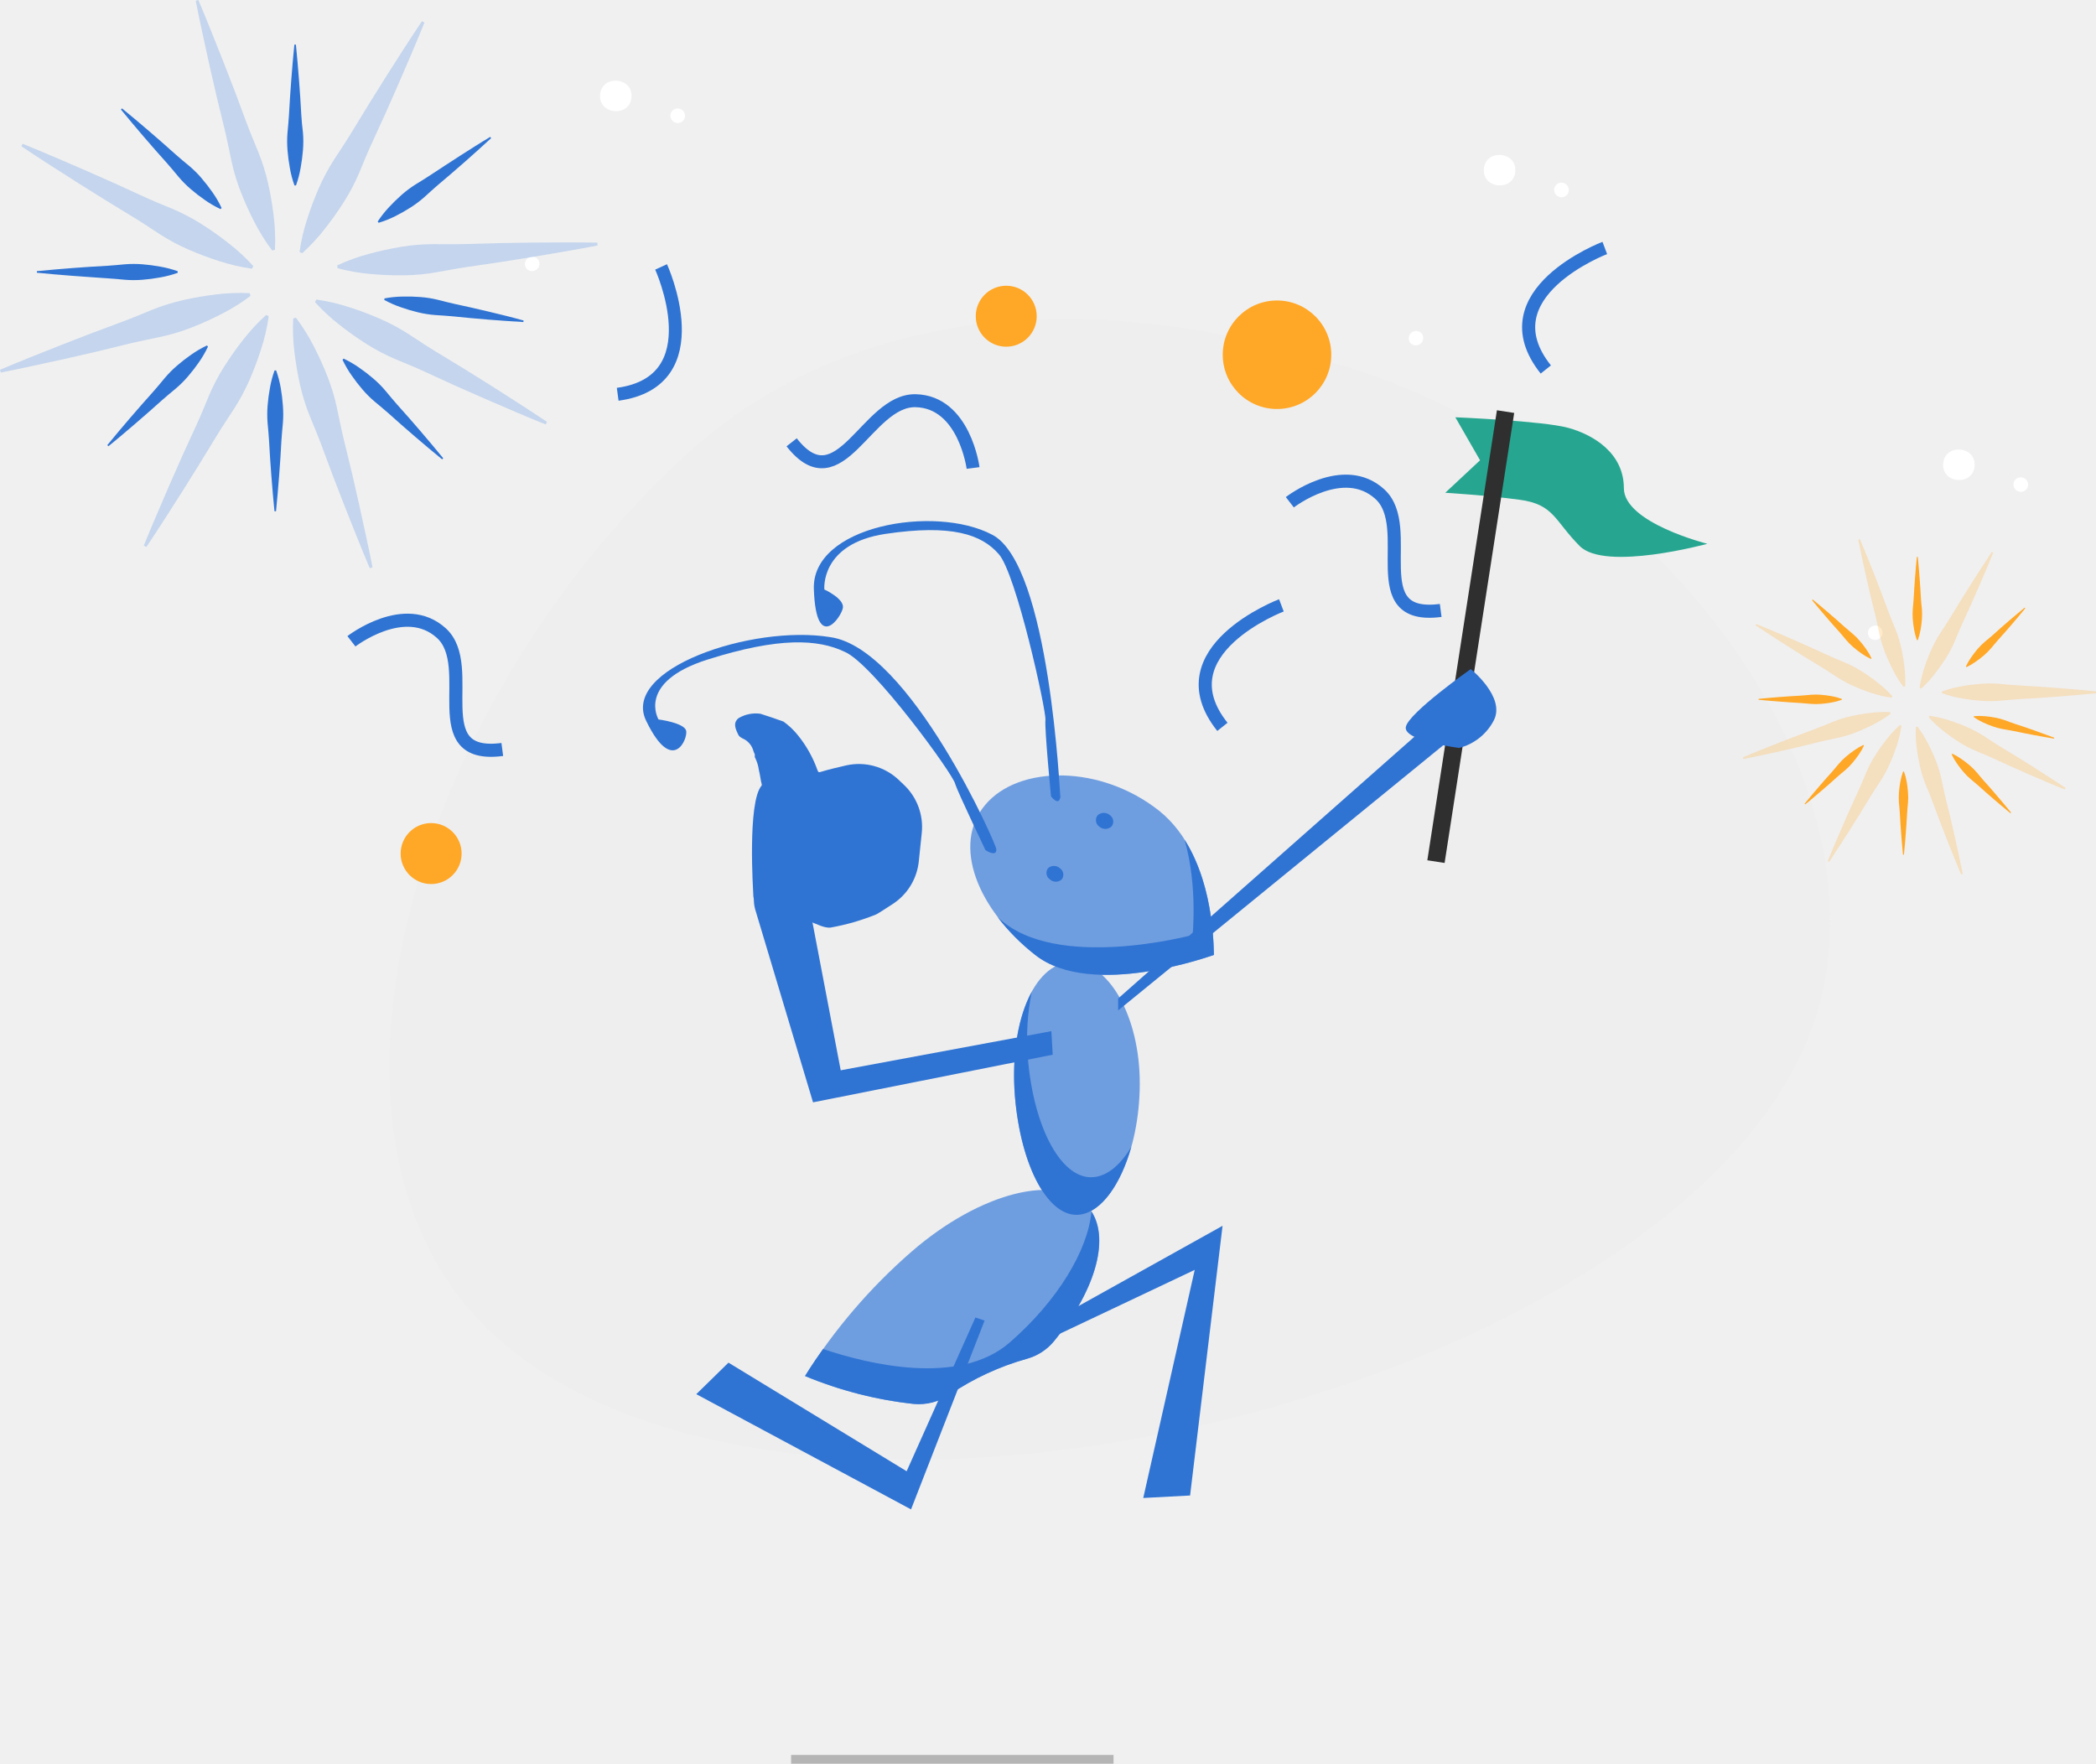
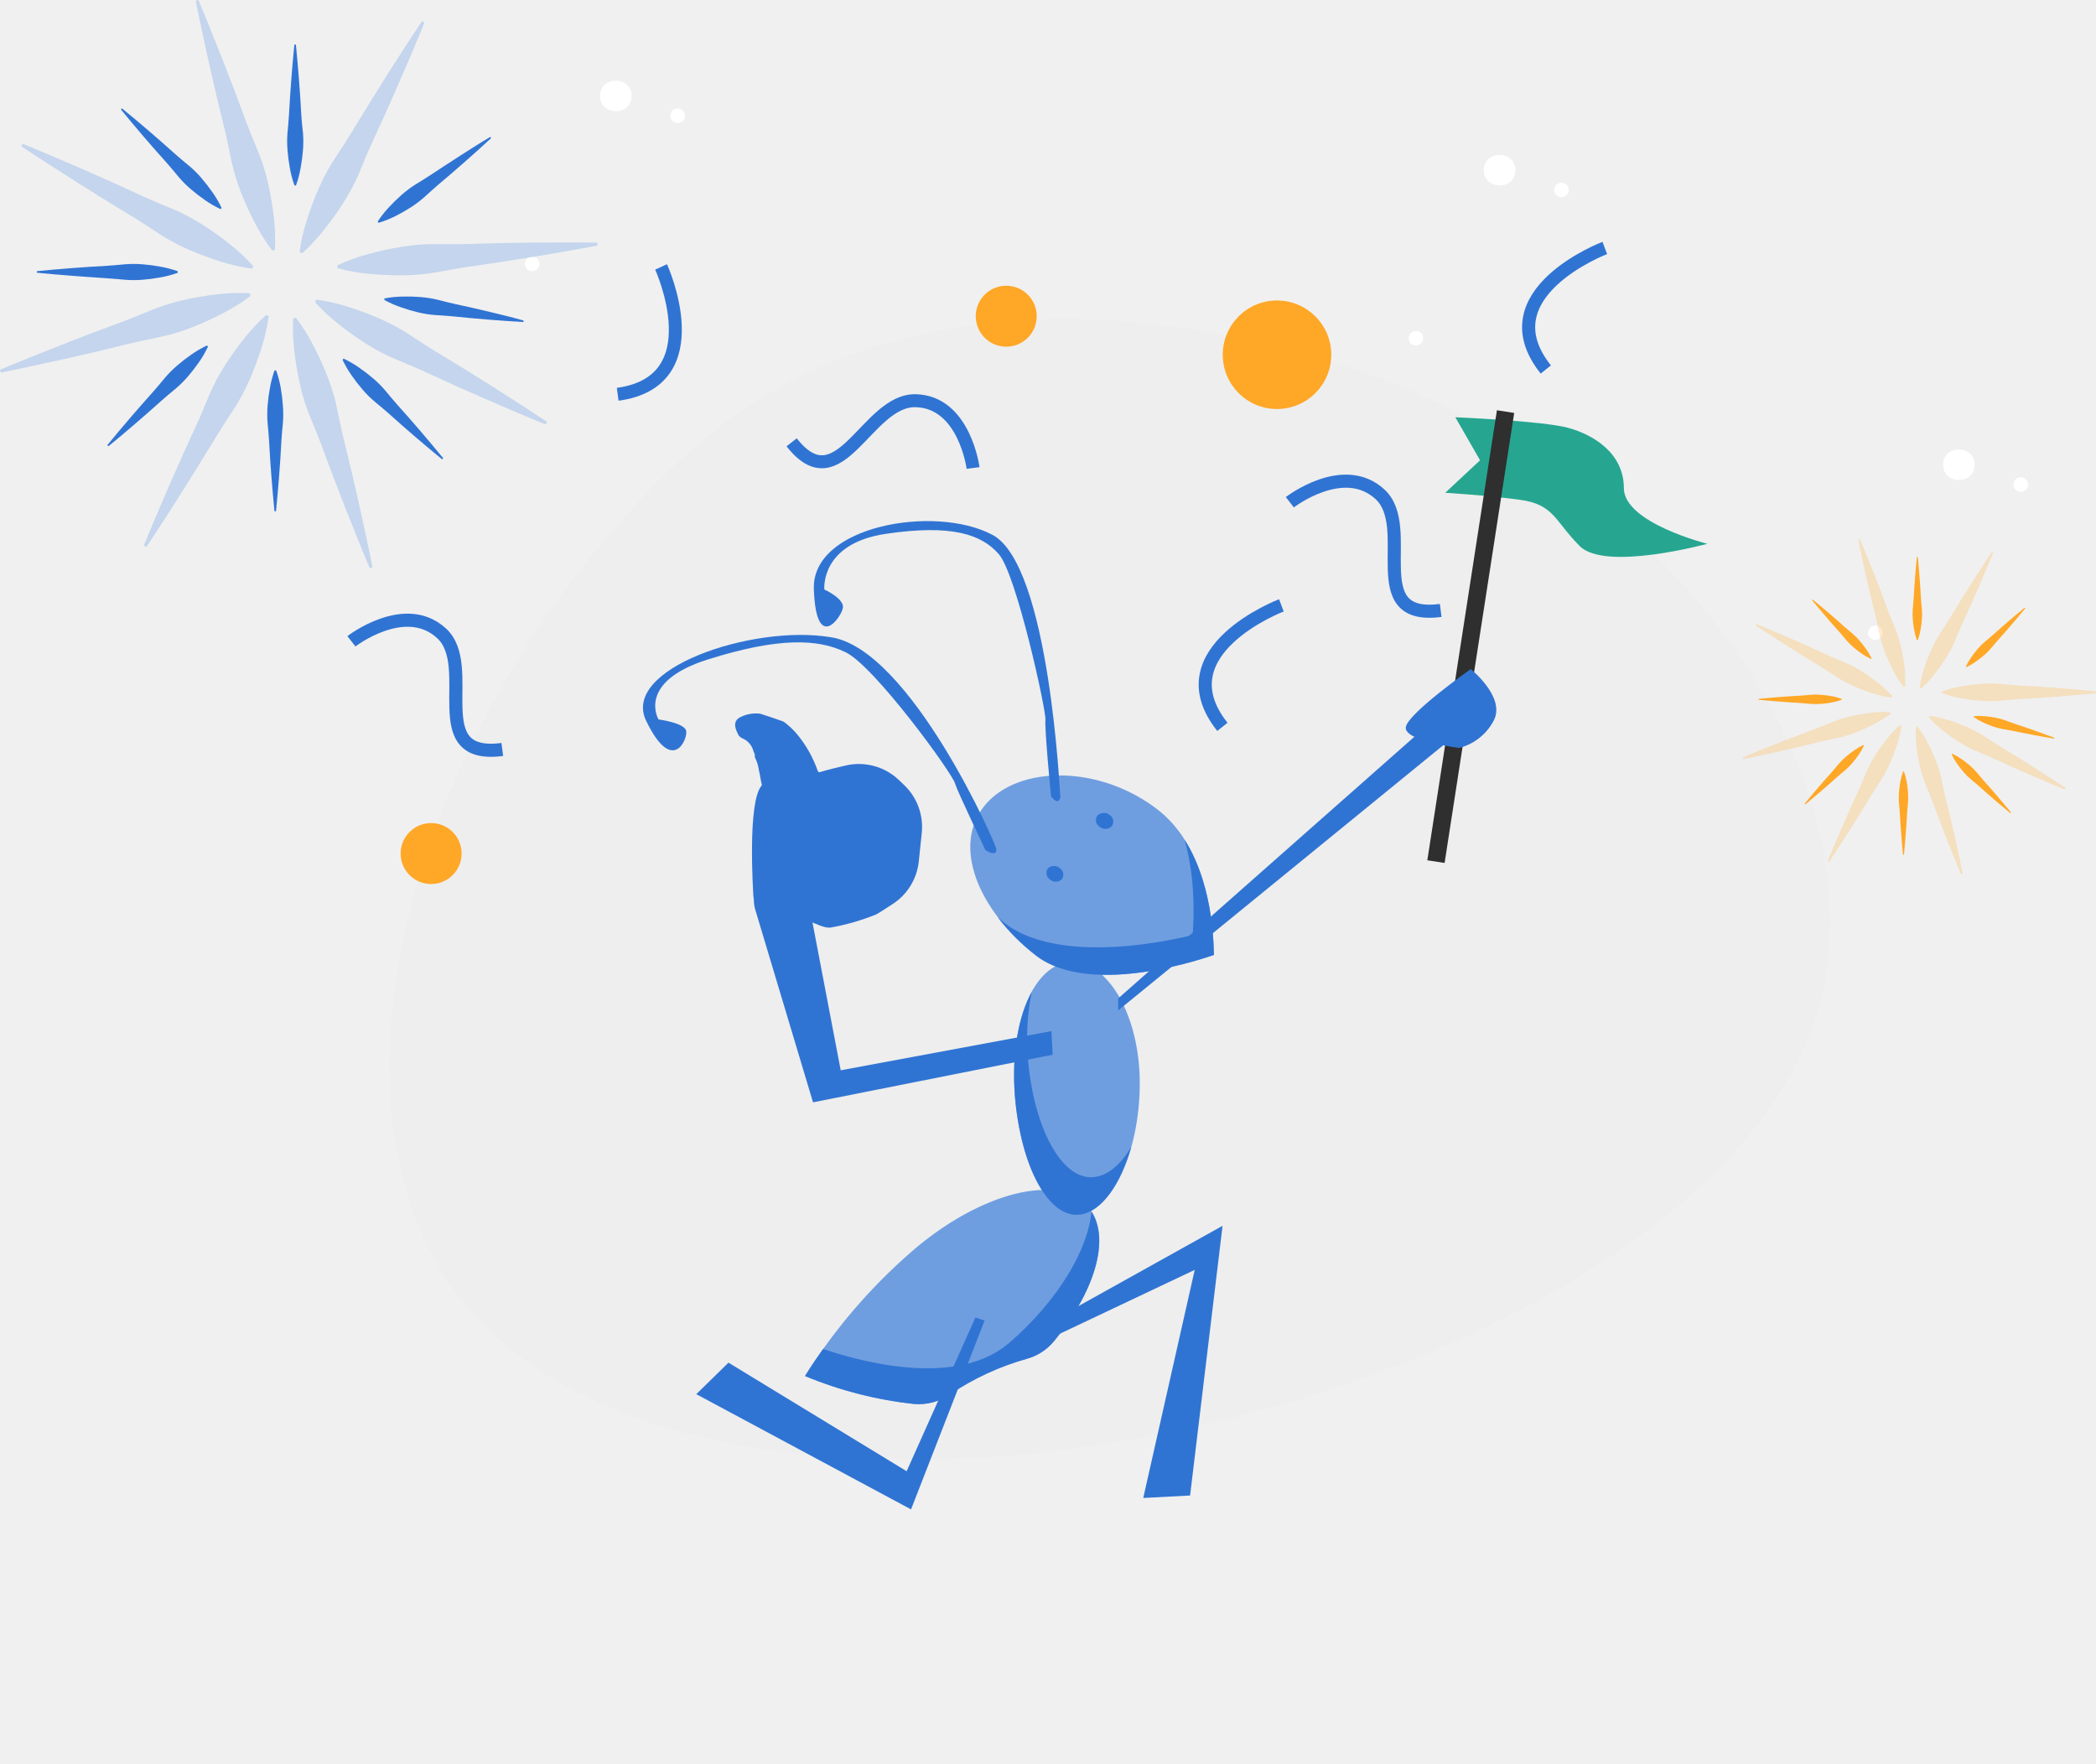
<svg xmlns="http://www.w3.org/2000/svg" width="479.735" height="403.672" viewBox="0 0 479.735 403.672">
  <g id="Artboard_8_3_" data-name="Artboard 8 (3)" transform="translate(-4.561)">
    <path id="Path_12815" data-name="Path 12815" d="M687.313,368.6c65.94,19.442,122.064,84.528,111.494,141.682C782.4,599.15,567.569,656.654,494.848,591.34c-49.147-44.151-19-144.687,43.174-201.75C595.341,337,678.728,366.065,687.313,368.6Z" transform="translate(-376.676 -285.296)" fill="#eee" />
    <ellipse id="Ellipse_4168" data-name="Ellipse 4168" cx="12.418" cy="12.418" rx="12.418" ry="12.418" transform="translate(284.425 68.776)" fill="#ffa726" />
    <circle id="Ellipse_4169" data-name="Ellipse 4169" cx="6.976" cy="6.976" r="6.976" transform="translate(96.261 188.387)" fill="#ffa726" />
    <circle id="Ellipse_4170" data-name="Ellipse 4170" cx="6.976" cy="6.976" r="6.976" transform="translate(227.893 65.399)" fill="#ffa726" />
    <path id="Path_23925" data-name="Path 23925" d="M561.184,258.864c-.255,4.64,6.96,5.038,7.21.393S561.439,254.2,561.184,258.864Z" transform="translate(-419.28 -237.096)" fill="#fff" />
    <path id="Path_23926" data-name="Path 23926" d="M591.815,268.183a1.687,1.687,0,0,0,2.7,2.023A1.687,1.687,0,0,0,591.815,268.183Z" transform="translate(-433.489 -242.704)" fill="#fff" />
    <path id="Path_23927" data-name="Path 23927" d="M531.792,332.094a1.687,1.687,0,0,0-2.734,1.975A1.687,1.687,0,0,0,531.792,332.094Z" transform="translate(-404.058 -272.673)" fill="#fff" />
    <path id="Path_23928" data-name="Path 23928" d="M1140.184,417.864c-.255,4.64,6.96,5.038,7.21.393S1140.439,413.2,1140.184,417.864Z" transform="translate(-690.876 -311.68)" fill="#fff" />
    <path id="Path_23929" data-name="Path 23929" d="M1170.815,427.183a1.687,1.687,0,0,0,2.7,2.023A1.687,1.687,0,0,0,1170.815,427.183Z" transform="translate(-705.085 -317.287)" fill="#fff" />
    <path id="Path_23930" data-name="Path 23930" d="M1110.792,491.094a1.687,1.687,0,0,0-2.734,1.975A1.687,1.687,0,0,0,1110.792,491.094Z" transform="translate(-675.654 -347.257)" fill="#fff" />
    <path id="Path_23931" data-name="Path 23931" d="M942.184,290.864c-.255,4.64,6.96,5.038,7.21.393S942.439,286.2,942.184,290.864Z" transform="translate(-597.999 -252.107)" fill="#fff" />
    <path id="Path_23932" data-name="Path 23932" d="M972.815,300.183a1.687,1.687,0,0,0,2.7,2.023A1.687,1.687,0,0,0,972.815,300.183Z" transform="translate(-612.208 -257.714)" fill="#fff" />
    <path id="Path_23933" data-name="Path 23933" d="M912.793,364.094a1.687,1.687,0,0,0-2.734,1.975A1.687,1.687,0,0,0,912.793,364.094Z" transform="translate(-582.777 -287.684)" fill="#fff" />
    <path id="Path_23934" data-name="Path 23934" d="M682.855,780.456a60.873,60.873,0,0,1,17.319-8.012,12.97,12.97,0,0,0,6.515-4.247c9.557-11.68,13.05-24.088,7.751-30.475-6.679-8.044-24.837-3.478-40.557,10.2a127.65,127.65,0,0,0-24.332,28.436,90.39,90.39,0,0,0,24.73,6.371A13.273,13.273,0,0,0,682.855,780.456Z" transform="translate(-460.733 -461.404)" fill="#6f9ee0" />
    <path id="Path_23935" data-name="Path 23935" d="M682.563,785.033a60.89,60.89,0,0,1,17.9-8.288,11.972,11.972,0,0,0,6.015-3.924c9.212-11.187,12.9-23.074,8.628-29.732-.8,8.813-7.677,20.361-18.726,29.976-11.617,10.088-32.556,4.89-42.7,1.476-2.7,3.764-4.131,6.185-4.131,6.185a89.754,89.754,0,0,0,25.081,6.408,12.27,12.27,0,0,0,7.932-2.1Z" transform="translate(-460.733 -465.784)" fill="#3074d3" />
    <path id="Path_23936" data-name="Path 23936" d="M751.325,769.926c-1.439.462-12.333,8.266-8.495,7.964.09,0,39.288-18.582,39.288-18.582l-11.781,52.211,10.719-.568,7.433-61.73Z" transform="translate(-504.107 -468.66)" fill="#3074d3" />
    <path id="Path_23937" data-name="Path 23937" d="M610.039,799.087l40.78,24.852,15.737-35.19,2.108.706-16.841,43.217L602.67,806.3Z" transform="translate(-438.743 -487.203)" fill="#3074d3" />
-     <line id="Line_3172" data-name="Line 3172" x1="73.798" transform="translate(185.631 402.672)" fill="none" stroke="#b5b5b5" stroke-miterlimit="10" stroke-width="2" />
    <path id="Path_23938" data-name="Path 23938" d="M776.567,596.129c-.17.1.743-22.251-12.482-32.917-13.321-10.618-32.184-10.618-39.893-1.391s-1.662,23.966,11.431,34.266C748.587,606.4,776.36,596.172,776.567,596.129Z" transform="translate(-494.148 -377.586)" fill="#6f9ee0" />
    <path id="Path_23939" data-name="Path 23939" d="M739.831,666.117c1.333,16.326,7.81,28.314,15.02,27.21s13.517-14.287,13.576-29.854-7.252-28.261-15.843-27.9S738.531,649.8,739.831,666.117Z" transform="translate(-502.993 -415.347)" fill="#6f9ee0" />
    <path id="Path_23940" data-name="Path 23940" d="M743.737,648.32a53.763,53.763,0,0,0-.908,14.993c1.29,16.3,7.889,28.388,15.291,27.411,3.143-.388,6.026-2.963,8.4-6.9-2.469,8.59-6.775,14.776-11.632,15.492-7.21,1.11-13.687-10.884-15.02-27.21C739.155,662.644,740.615,653.99,743.737,648.32Z" transform="translate(-503.017 -421.33)" fill="#3074d3" />
    <path id="Path_23941" data-name="Path 23941" d="M709.775,508.622c-.09.064-2.363-53.278-15.62-60.09-13.156-6.95-41.486-2.033-40.8,12.572.531,14.6,6.334,6.265,6.647,4.157s-4.247-4.189-4.247-4.178-1.062-10.5,14.053-12.742,21.954.149,25.845,4.619c4.014,4.407,10.916,35.906,10.7,37.961s1.279,17.489,1.274,17.494S709.361,510.772,709.775,508.622Z" transform="translate(-462.514 -326.155)" fill="#3074d3" />
    <path id="Path_23942" data-name="Path 23942" d="M660.552,543.512c.382-.212-19.692-46.042-38.046-48.516-17.839-2.92-48.271,7.343-41.98,19.384,5.952,12.174,9.44,3.939,9.052,2.081s-6.323-2.623-6.329-2.617-5.134-8.543,11.25-13.719,25.272-4.677,31.372-1.752c6.43,2.713,25.06,28.325,25.288,30.263.531,1.757,6.9,15.073,6.9,15.1S660.721,545.5,660.552,543.512Z" transform="translate(-427.96 -349.174)" fill="#3074d3" />
    <path id="Path_23943" data-name="Path 23943" d="M775.695,574.339a2.087,2.087,0,0,0,2.8,0,1.779,1.779,0,0,0-.334-2.6,2.124,2.124,0,0,0-2.819,0A1.78,1.78,0,0,0,775.695,574.339Z" transform="translate(-519.541 -385.155)" fill="#3074d3" />
    <path id="Path_23944" data-name="Path 23944" d="M754.4,597.169a2.012,2.012,0,0,0,2.718,0,1.784,1.784,0,0,0-.414-2.559,2.017,2.017,0,0,0-2.734,0A1.8,1.8,0,0,0,754.4,597.169Z" transform="translate(-509.544 -395.887)" fill="#3074d3" />
    <path id="Path_23945" data-name="Path 23945" d="M732.751,600.652c13.109,12.44,44.29,3.982,44.518,3.955-.127.058,1.232-10.767-1.858-21.768,7.162,11.293,6.578,26.413,6.716,26.334-.207.042-27.98,10.268-40.945,0a48.526,48.526,0,0,1-8.542-8.585Z" transform="translate(-499.709 -390.615)" fill="#3074d3" />
    <path id="Path_23946" data-name="Path 23946" d="M784.54,590.709l77.52-68.489,8.495,1.062L784.54,593.448Z" transform="translate(-524.054 -362.179)" fill="#3074d3" />
    <path id="Path_23947" data-name="Path 23947" d="M858.55,433.039s12.254-9.488,20.61-1.848-4.178,28.983,13.921,26.61" transform="translate(-558.771 -318.084)" fill="none" stroke="#3074d3" stroke-miterlimit="10" stroke-width="3" />
    <path id="Path_23948" data-name="Path 23948" d="M839.51,481.75s-27.39,10.4-13.5,27.81" transform="translate(-541.663 -343.195)" fill="none" stroke="#3074d3" stroke-miterlimit="10" stroke-width="3" />
    <path id="Path_23949" data-name="Path 23949" d="M927.86,400.67s19.989.823,25.829,2.416,12.742,5.84,12.742,13.8,19.113,12.742,19.113,12.742-23.361,6.371-29.2.531-5.84-9.557-13.8-10.618-16.99-1.593-16.99-1.593l7.964-7.433Z" transform="translate(-590.199 -305.163)" fill="#26a690" />
    <line id="Line_3173" data-name="Line 3173" x1="15.928" y2="102.999" transform="translate(333.227 94.207)" fill="none" stroke="#2f2f2f" stroke-miterlimit="10" stroke-width="4" />
    <path id="Path_23950" data-name="Path 23950" d="M923.4,509.22s7.964,6.371,5.309,11.68a12.381,12.381,0,0,1-7.964,6.371s-12.742-1.593-12.211-4.778S923.4,509.22,923.4,509.22Z" transform="translate(-582.21 -356.081)" fill="#3074d3" />
    <path id="Path_23951" data-name="Path 23951" d="M421.915,243.589l-.239-4.03-.292-4.03c-.218-2.686-.425-5.373-.706-8.059h-.35c-.281,2.686-.494,5.373-.706,8.059l-.292,4.03-.239,4.03c-.074,1.343-.218,2.686-.334,4.03a24.312,24.312,0,0,0,0,4.03,40.228,40.228,0,0,0,.531,4.03,23.1,23.1,0,0,0,1.062,4.03h.35a24.072,24.072,0,0,0,1.062-4.03,38.717,38.717,0,0,0,.531-4.03,24.318,24.318,0,0,0,0-4.03C422.133,246.275,421.99,244.932,421.915,243.589Z" transform="translate(-348.391 -217.265)" fill="#3074d3" />
    <path id="Path_23952" data-name="Path 23952" d="M422.688,403.32a23.554,23.554,0,0,0-1.062-4.03h-.356a24.076,24.076,0,0,0-1.062,4.03,38.716,38.716,0,0,0-.531,4.03,24.9,24.9,0,0,0,0,4.03c.122,1.343.26,2.686.334,4.03l.239,4.03.292,4.03c.218,2.686.43,5.373.706,8.059h.356c.276-2.686.488-5.373.706-8.059l.292-4.03.234-4.03c.08-1.343.218-2.686.34-4.03a24.907,24.907,0,0,0,0-4.03A37.352,37.352,0,0,0,422.688,403.32Z" transform="translate(-353.867 -314.515)" fill="#3074d3" />
    <path id="Path_23953" data-name="Path 23953" d="M482.025,269.486A40.157,40.157,0,0,0,485.242,267a24.885,24.885,0,0,0,2.835-2.862c.865-1.035,1.715-2.087,2.612-3.09l2.681-3.016,2.655-3.058c1.747-2.049,3.493-4.1,5.2-6.2l-.249-.25c-2.124,1.7-4.147,3.451-6.2,5.2l-3.058,2.655-3.021,2.649c-1,.9-2.055,1.747-3.09,2.612a24.888,24.888,0,0,0-2.862,2.835,40.144,40.144,0,0,0-2.485,3.217,24.219,24.219,0,0,0-2.092,3.6l.255.25A23.751,23.751,0,0,0,482.025,269.486Z" transform="translate(-344.75 -284.492) rotate(8)" fill="#3074d3" />
    <path id="Path_23954" data-name="Path 23954" d="M373.163,360.512A38.872,38.872,0,0,0,369.951,363a24.948,24.948,0,0,0-2.84,2.862c-.865,1.035-1.715,2.081-2.612,3.085l-2.681,3.021-2.655,3.053c-1.747,2.055-3.5,4.1-5.2,6.2l.25.25c2.124-1.7,4.146-3.451,6.2-5.2l3.053-2.655,3.021-2.681c1-.9,2.049-1.747,3.085-2.612a24.952,24.952,0,0,0,2.862-2.84,38.882,38.882,0,0,0,2.485-3.212,24.012,24.012,0,0,0,2.092-3.61l-.25-.25A24.015,24.015,0,0,0,373.163,360.512Z" transform="translate(-324.842 -279.337)" fill="#3074d3" />
    <path id="Path_23955" data-name="Path 23955" d="M457.438,340.763l-4.03-.292-4.03-.239c-1.343-.074-2.686-.218-4.03-.335a24.9,24.9,0,0,0-4.03,0,38.724,38.724,0,0,0-4.03.531,24.073,24.073,0,0,0-4.03,1.062v.356a23.559,23.559,0,0,0,4.03,1.062,38.757,38.757,0,0,0,4.03.531,24.91,24.91,0,0,0,4.03,0c1.343-.122,2.686-.26,4.03-.34l4.03-.239,4.03-.287c2.686-.218,5.373-.43,8.059-.706v-.356C462.811,341.188,460.125,340.976,457.438,340.763Z" transform="translate(-281.937 -336.766) rotate(9)" fill="#3074d3" />
    <path id="Path_23956" data-name="Path 23956" d="M310.029,343.975c1.343.074,2.686.218,4.03.335a24.9,24.9,0,0,0,4.03,0,38.715,38.715,0,0,0,4.03-.531,24.074,24.074,0,0,0,4.03-1.062v-.356a23.554,23.554,0,0,0-4.03-1.062,38.758,38.758,0,0,0-4.03-.531,24.9,24.9,0,0,0-4.03,0c-1.343.122-2.686.26-4.03.34l-4.03.239-4.03.287c-2.686.218-5.373.43-8.059.706v.356c2.686.281,5.373.488,8.059.706l4.03.292Z" transform="translate(-280.91 -280.277)" fill="#3074d3" />
    <path id="Path_23957" data-name="Path 23957" d="M463.95,395.848l-2.681-3.016c-.9-1-1.747-2.055-2.612-3.085a24.049,24.049,0,0,0-2.835-2.862A37.822,37.822,0,0,0,452.6,384.4a23.517,23.517,0,0,0-3.6-2.092l-.25.25a23.514,23.514,0,0,0,2.092,3.6,37.832,37.832,0,0,0,2.485,3.217,24.053,24.053,0,0,0,2.862,2.835c1.03.865,2.081,1.715,3.085,2.612l3.016,2.681,3.058,2.655c2.055,1.747,4.1,3.5,6.2,5.2l.255-.25c-1.7-2.1-3.456-4.141-5.2-6.2Z" transform="translate(-365.796 -300.225)" fill="#3074d3" />
    <path id="Path_23958" data-name="Path 23958" d="M371.511,287.281a24.886,24.886,0,0,0-2.862-2.835c-1.035-.865-2.086-1.715-3.09-2.612l-3.016-2.681-3.058-2.655c-2.049-1.747-4.1-3.5-6.2-5.2l-.25.25c1.7,2.1,3.451,4.141,5.2,6.2l2.655,3.058,2.681,3.016c.9,1,1.747,2.055,2.612,3.085a24.058,24.058,0,0,0,2.835,2.862,37.822,37.822,0,0,0,3.217,2.485,23.507,23.507,0,0,0,3.6,2.092l.25-.25a23.081,23.081,0,0,0-2.092-3.6,38.892,38.892,0,0,0-2.49-3.207Z" transform="translate(-320.801 -246.487)" fill="#3074d3" />
    <g id="Group_38086" data-name="Group 38086" transform="translate(4.561 0)" opacity="0.5">
      <path id="Path_23959" data-name="Path 23959" d="M507.755,330.068c-4.98.531-9.96.908-14.94,1.311l-7.47.531-7.475.441c-2.49.138-4.98.4-7.47.621a45.58,45.58,0,0,1-7.47.032,73.313,73.313,0,0,1-7.47-.956,44.213,44.213,0,0,1-7.46-1.98v-.653a43.688,43.688,0,0,1,7.47-1.986,71.842,71.842,0,0,1,7.47-.961,45.573,45.573,0,0,1,7.47.032c2.49.223,4.98.483,7.47.621l7.475.446,7.47.531c4.98.4,9.96.8,14.94,1.311Z" transform="matrix(0.996, -0.087, 0.087, 0.996, -397.671, -228.386)" fill="#98b9ea" />
      <path id="Path_23960" data-name="Path 23960" d="M387.475,220.78c1.959,4.608,3.791,9.259,5.638,13.9l2.708,6.987,2.612,7.013c.865,2.336,1.848,4.64,2.787,6.96a45.279,45.279,0,0,1,2.225,7.13,73.192,73.192,0,0,1,1.274,7.433,44.322,44.322,0,0,1,.292,7.73l-.626.191a43.773,43.773,0,0,1-4.088-6.562,71.427,71.427,0,0,1-3.111-6.86,46.035,46.035,0,0,1-2.14-7.173c-.531-2.448-1-4.906-1.593-7.327l-1.768-7.274-1.678-7.3c-1.062-4.879-2.161-9.753-3.127-14.669Z" transform="translate(-342.081 -220.78)" fill="#98b9ea" />
      <path id="Path_23961" data-name="Path 23961" d="M446.381,415.08c-1.954-4.608-3.791-9.254-5.633-13.9l-2.708-6.982-2.617-7.013c-.86-2.341-1.842-4.646-2.787-6.96a45.886,45.886,0,0,1-2.219-7.136,72.926,72.926,0,0,1-1.274-7.433,43.748,43.748,0,0,1-.292-7.725l.626-.191a44.159,44.159,0,0,1,4.088,6.557,72.1,72.1,0,0,1,3.111,6.854,45.862,45.862,0,0,1,2.161,7.151c.531,2.442,1,4.9,1.593,7.321L442.2,392.9l1.672,7.3c1.062,4.879,2.166,9.758,3.132,14.669Z" transform="translate(-361.742 -285.025)" fill="#98b9ea" />
      <path id="Path_23962" data-name="Path 23962" d="M460.219,230.268c-1.874,4.64-3.865,9.222-5.84,13.8l-3.021,6.854-3.111,6.806c-1.062,2.267-1.98,4.592-2.952,6.9a45.618,45.618,0,0,1-3.472,6.615,71.235,71.235,0,0,1-4.348,6.148,44.2,44.2,0,0,1-5.256,5.67l-.579-.308a43.953,43.953,0,0,1,1.747-7.528,71.842,71.842,0,0,1,2.655-7.051,46.189,46.189,0,0,1,3.525-6.589c1.364-2.092,2.761-4.173,4.051-6.307l3.892-6.371,3.982-6.371c2.686-4.21,5.368-8.426,8.155-12.583Z" transform="translate(-363.077 -225.086)" fill="#98b9ea" />
      <path id="Path_23963" data-name="Path 23963" d="M364.5,409.35c1.874-4.64,3.865-9.227,5.84-13.8l3.026-6.854,3.111-6.806c1.062-2.267,1.98-4.587,2.952-6.9a45.136,45.136,0,0,1,3.472-6.615,71.3,71.3,0,0,1,4.348-6.153,43.8,43.8,0,0,1,5.256-5.665l.579.3a44.522,44.522,0,0,1-1.747,7.534,72.878,72.878,0,0,1-2.655,7.051,45.9,45.9,0,0,1-3.531,6.589c-1.359,2.1-2.761,4.173-4.051,6.307L377.21,390.7l-3.977,6.371c-2.686,4.21-5.368,8.431-8.155,12.588Z" transform="translate(-331.583 -284.467)" fill="#98b9ea" />
      <path id="Path_23964" data-name="Path 23964" d="M302.5,364.661c4.608-1.954,9.259-3.791,13.9-5.633l6.987-2.708L330.4,353.7c2.341-.865,4.646-1.842,6.96-2.787a46,46,0,0,1,7.13-2.219,71.587,71.587,0,0,1,7.433-1.274,43.727,43.727,0,0,1,7.725-.292l.191.626a44.21,44.21,0,0,1-6.562,4.088,71.407,71.407,0,0,1-6.859,3.111,46.032,46.032,0,0,1-7.157,2.166c-2.448.531-4.906,1-7.327,1.593l-7.274,1.773-7.3,1.672c-4.879,1.062-9.753,2.166-14.669,3.132Z" transform="translate(-302.5 -280.022)" fill="#98b9ea" />
      <path id="Path_23965" data-name="Path 23965" d="M491.07,378.495c-4.64-1.874-9.227-3.865-13.8-5.84l-6.854-3.021-6.8-3.117c-2.267-1.062-4.587-1.98-6.9-2.952a46.15,46.15,0,0,1-6.615-3.472,72.738,72.738,0,0,1-6.148-4.348,43.846,43.846,0,0,1-5.67-5.256l.3-.579a44.012,44.012,0,0,1,7.513,1.747,71.848,71.848,0,0,1,7.051,2.655,45.583,45.583,0,0,1,6.583,3.525c2.1,1.364,4.173,2.761,6.307,4.051l6.4,3.892,6.371,3.977c4.21,2.692,8.431,5.368,12.588,8.16Z" transform="translate(-366.192 -281.352)" fill="#98b9ea" />
      <path id="Path_23966" data-name="Path 23966" d="M312.03,282.77c4.64,1.879,9.222,3.87,13.8,5.84l6.849,3.026,6.817,3.117c2.262,1.062,4.587,1.98,6.9,2.947a46.154,46.154,0,0,1,6.615,3.472,72.478,72.478,0,0,1,6.148,4.354,43.433,43.433,0,0,1,5.67,5.251l-.308.579a44.069,44.069,0,0,1-7.507-1.741,71.837,71.837,0,0,1-7.051-2.655,45.337,45.337,0,0,1-6.583-3.531c-2.1-1.365-4.178-2.761-6.313-4.051l-6.371-3.892-6.345-3.977c-4.216-2.686-8.431-5.368-12.588-8.16Z" transform="translate(-306.848 -249.858)" fill="#98b9ea" />
    </g>
    <path id="Path_23967" data-name="Path 23967" d="M685.309,408.925s-1.98-15.174-13.177-15.4-17.3,23.61-28.351,9.525" transform="translate(-458.027 -301.812)" fill="none" stroke="#3074d3" stroke-miterlimit="10" stroke-width="2.97" />
    <path id="Path_23968" data-name="Path 23968" d="M578.724,335.85S590.69,362.04,568.79,365" transform="translate(-422.85 -274.757)" fill="none" stroke="#3074d3" stroke-miterlimit="10" stroke-width="2.97" />
    <path id="Path_23969" data-name="Path 23969" d="M454,492.979s12.254-9.488,20.61-1.848-4.178,28.983,13.921,26.61" transform="translate(-369.005 -346.201)" fill="none" stroke="#3074d3" stroke-miterlimit="10" stroke-width="3" />
    <path id="Path_23970" data-name="Path 23970" d="M978.929,327.68s-27.39,10.4-13.5,27.815" transform="translate(-607.061 -270.925)" fill="none" stroke="#3074d3" stroke-miterlimit="10" stroke-width="3" />
    <path id="Path_23971" data-name="Path 23971" d="M1124.31,466.65l-.138-2.379L1124,461.9c-.127-1.593-.25-3.186-.414-4.778h-.207c-.165,1.593-.292,3.186-.419,4.778l-.17,2.373-.143,2.379c-.042.791-.127,1.593-.2,2.379a14.211,14.211,0,0,0,0,2.379,22.691,22.691,0,0,0,.308,2.373,13.472,13.472,0,0,0,.632,2.378h.207a13.941,13.941,0,0,0,.632-2.379c.143-.791.244-1.593.308-2.373a15.456,15.456,0,0,0,0-2.379C1124.437,468.238,1124.357,467.441,1124.31,466.65Z" transform="translate(-680.084 -329.654)" fill="#ffa726" />
    <path id="Path_23972" data-name="Path 23972" d="M1124.768,560.9a13.6,13.6,0,0,0-.632-2.379h-.207a14.086,14.086,0,0,0-.632,2.379c-.143.791-.244,1.593-.308,2.378a15.372,15.372,0,0,0,0,2.373c.074.8.154,1.593.2,2.379l.138,2.378.175,2.373c.127,1.593.25,3.186.414,4.778h.207c.165-1.593.292-3.185.419-4.778l.17-2.373.144-2.378c.042-.791.127-1.593.2-2.379a14.174,14.174,0,0,0,0-2.373A22.533,22.533,0,0,0,1124.768,560.9Z" transform="translate(-683.792 -381.925)" fill="#ffa726" />
    <path id="Path_23973" data-name="Path 23973" d="M1159.782,481.92a22.427,22.427,0,0,0,1.9-1.46,14.771,14.771,0,0,0,1.672-1.688c.531-.611,1.014-1.232,1.545-1.821l1.593-1.784,1.561-1.8c1.03-1.211,2.065-2.421,3.069-3.658l-.149-.149c-1.237,1.009-2.448,2.039-3.658,3.069l-1.8,1.561-1.779,1.593c-.595.531-1.211,1.03-1.821,1.54a13.954,13.954,0,0,0-1.688,1.672,23.137,23.137,0,0,0-1.465,1.9,14.208,14.208,0,0,0-1.237,2.124l.149.149A14.21,14.21,0,0,0,1159.782,481.92Z" transform="translate(-703.011 -330.477)" fill="#ffa726" />
    <path id="Path_23974" data-name="Path 23974" d="M1095.56,535.642a23.468,23.468,0,0,0-1.9,1.465,15.23,15.23,0,0,0-1.672,1.688c-.531.611-1.009,1.232-1.54,1.821l-1.593,1.779-1.561,1.805c-1.03,1.211-2.06,2.421-3.063,3.653l.143.149c1.237-1,2.448-2.033,3.658-3.063l1.805-1.561,1.779-1.593c.589-.531,1.21-1.03,1.821-1.54a15.226,15.226,0,0,0,1.688-1.672q.77-.908,1.465-1.9a14.314,14.314,0,0,0,1.232-2.124l-.149-.149A14.355,14.355,0,0,0,1095.56,535.642Z" transform="translate(-666.632 -363.892)" fill="#ffa726" />
    <path id="Path_23975" data-name="Path 23975" d="M1145.271,524l-2.379-.175-2.373-.138c-.8-.042-1.593-.127-2.379-.2a14.224,14.224,0,0,0-2.379,0,22.945,22.945,0,0,0-2.379.3,14.016,14.016,0,0,0-2.373.632v.212a14.549,14.549,0,0,0,2.373.632,22.932,22.932,0,0,0,2.379.3,14.237,14.237,0,0,0,2.379,0c.791-.069,1.593-.154,2.379-.2l2.373-.143,2.379-.17c1.593-.127,3.186-.25,4.778-.414v-.212C1148.44,524.266,1146.858,524.123,1145.271,524Z" transform="matrix(0.966, 0.259, -0.259, 0.966, -500.374, -635.607)" fill="#ffa726" />
    <path id="Path_23976" data-name="Path 23976" d="M1058.29,525.9c.791.048,1.593.127,2.379.2a14.821,14.821,0,0,0,2.379,0,22.662,22.662,0,0,0,2.373-.3,13.951,13.951,0,0,0,2.379-.632v-.207a13.466,13.466,0,0,0-2.379-.632,22.675,22.675,0,0,0-2.373-.308,14.224,14.224,0,0,0-2.379,0c-.791.069-1.593.154-2.379.2l-2.379.143-2.373.17c-1.593.127-3.186.255-4.778.419v.207c1.593.165,3.186.287,4.778.414l2.373.175Z" transform="translate(-641.693 -364.998)" fill="#ffa726" />
    <path id="Path_23977" data-name="Path 23977" d="M1149.073,556.49l-1.593-1.784c-.531-.589-1.03-1.211-1.54-1.821a14.789,14.789,0,0,0-1.672-1.688,23.3,23.3,0,0,0-1.9-1.46,14.2,14.2,0,0,0-2.124-1.237l-.149.149a14.208,14.208,0,0,0,1.237,2.124,23.083,23.083,0,0,0,1.465,1.9,14.3,14.3,0,0,0,1.683,1.672c.61.531,1.232,1.014,1.821,1.54l1.784,1.593,1.8,1.561c1.21,1.03,2.421,2.06,3.658,3.069l.149-.149c-1-1.237-2.039-2.448-3.069-3.658Z" transform="translate(-688.84 -375.989)" fill="#ffa726" />
    <path id="Path_23978" data-name="Path 23978" d="M1094.575,492.444a14.4,14.4,0,0,0-1.688-1.678c-.605-.531-1.226-1.009-1.816-1.54l-1.784-1.593-1.8-1.556c-1.21-1.03-2.421-2.065-3.658-3.069l-.149.149c1,1.237,2.039,2.442,3.069,3.653l1.561,1.805,1.593,1.779c.531.595,1.03,1.211,1.54,1.821a13.944,13.944,0,0,0,1.672,1.688,23.341,23.341,0,0,0,1.9,1.465,13.743,13.743,0,0,0,2.124,1.232l.149-.143a13.7,13.7,0,0,0-1.237-2.124A21.445,21.445,0,0,0,1094.575,492.444Z" transform="translate(-664.374 -345.786)" fill="#ffa726" />
    <g id="Group_38087" data-name="Group 38087" transform="translate(403.479 123.407)" opacity="0.3">
      <path id="Path_23979" data-name="Path 23979" d="M1174.943,517.663c-2.936.3-5.872.531-8.813.77l-4.407.319-4.407.26c-1.471.085-2.936.239-4.407.366a26.552,26.552,0,0,1-4.407,0,41.487,41.487,0,0,1-4.407-.568,25.875,25.875,0,0,1-4.407-1.168v-.388a25.9,25.9,0,0,1,4.407-1.173c1.465-.265,2.936-.451,4.407-.568a27.762,27.762,0,0,1,4.407,0c1.471.133,2.936.287,4.407.366l4.407.26,4.407.318c2.941.239,5.877.467,8.813.775Z" transform="translate(-1094.126 -482.399)" fill="#ffb74d" />
      <path id="Path_23980" data-name="Path 23980" d="M1103.988,453.22c1.157,2.718,2.24,5.458,3.329,8.2l1.593,4.12,1.545,4.141c.531,1.38,1.062,2.74,1.641,4.1a26.414,26.414,0,0,1,1.311,4.2,42.866,42.866,0,0,1,.754,4.38,25.919,25.919,0,0,1,.17,4.561l-.366.112a26.02,26.02,0,0,1-2.416-3.87,43.05,43.05,0,0,1-1.832-4.046,27.046,27.046,0,0,1-1.274-4.221c-.308-1.444-.589-2.894-.945-4.322l-1.062-4.29-.987-4.306c-.637-2.878-1.28-5.755-1.848-8.654Z" transform="translate(-1077.198 -453.22)" fill="#ffb74d" />
      <path id="Path_23981" data-name="Path 23981" d="M1138.749,567.84c-1.152-2.718-2.235-5.463-3.324-8.2l-1.593-4.12-1.54-4.136c-.531-1.38-1.062-2.74-1.646-4.1a27.937,27.937,0,0,1-1.311-4.2,42.818,42.818,0,0,1-.749-4.38,25.921,25.921,0,0,1-.175-4.561l.372-.112a25.962,25.962,0,0,1,2.41,3.87,42.473,42.473,0,0,1,1.837,4.046,27.045,27.045,0,0,1,1.274,4.247c.3,1.439.589,2.894.94,4.322l1.062,4.29.987,4.306c.637,2.878,1.274,5.755,1.848,8.654Z" transform="translate(-1088.821 -491.121)" fill="#ffb74d" />
      <path id="Path_23982" data-name="Path 23982" d="M1146.907,458.841c-1.1,2.74-2.278,5.442-3.446,8.15l-1.784,4.046-1.832,4.014c-.616,1.338-1.168,2.708-1.741,4.067a27.334,27.334,0,0,1-2.049,3.9,44.36,44.36,0,0,1-2.564,3.626,26.137,26.137,0,0,1-3.1,3.345l-.34-.181a26.055,26.055,0,0,1,1.025-4.444,42.325,42.325,0,0,1,1.593-4.157,27.614,27.614,0,0,1,2.081-3.886c.807-1.237,1.63-2.463,2.389-3.716l2.3-3.77,2.347-3.743c1.593-2.485,3.185-4.975,4.81-7.433Z" transform="translate(-1089.605 -455.772)" fill="#ffb74d" />
      <path id="Path_23983" data-name="Path 23983" d="M1090.44,564.479c1.11-2.74,2.283-5.447,3.451-8.15l1.784-4.046,1.832-4.014c.616-1.338,1.168-2.708,1.741-4.067a27.03,27.03,0,0,1,2.049-3.9,43.178,43.178,0,0,1,2.564-3.626,25.807,25.807,0,0,1,3.1-3.345l.34.181a25.581,25.581,0,0,1-1.03,4.444,42.349,42.349,0,0,1-1.593,4.157A26.524,26.524,0,0,1,1102.6,546c-.8,1.237-1.625,2.458-2.389,3.716l-2.294,3.769-2.347,3.743c-1.593,2.485-3.186,4.975-4.816,7.433Z" transform="translate(-1071.024 -490.798)" fill="#ffb74d" />
      <path id="Path_23984" data-name="Path 23984" d="M1053.87,538.1c2.724-1.152,5.463-2.235,8.2-3.324l4.12-1.593,4.136-1.545c1.38-.531,2.74-1.062,4.1-1.641a26.662,26.662,0,0,1,4.21-1.311,42.624,42.624,0,0,1,4.38-.754,25.858,25.858,0,0,1,4.555-.17l.111.366a25.714,25.714,0,0,1-3.87,2.416,42.389,42.389,0,0,1-4.046,1.832,26.574,26.574,0,0,1-4.215,1.274c-1.444.308-2.893.589-4.322.945l-4.29,1.062-4.306.993c-2.883.632-5.755,1.274-8.654,1.842Z" transform="translate(-1053.87 -488.17)" fill="#ffb74d" />
      <path id="Path_23985" data-name="Path 23985" d="M1165.123,546.238c-2.74-1.1-5.442-2.278-8.149-3.446l-4.041-1.784-4.019-1.837c-1.333-.616-2.7-1.168-4.062-1.741a27.265,27.265,0,0,1-3.9-2.044,42.33,42.33,0,0,1-3.632-2.57A25.751,25.751,0,0,1,1134,529.7l.181-.34a25.944,25.944,0,0,1,4.444,1.03,42.369,42.369,0,0,1,4.157,1.566,26.779,26.779,0,0,1,3.886,2.081c1.237.8,2.463,1.63,3.716,2.389l3.77,2.294,3.748,2.347c2.485,1.593,4.97,3.185,7.433,4.815Z" transform="translate(-1091.458 -488.936)" fill="#ffb74d" />
      <path id="Path_23986" data-name="Path 23986" d="M1059.49,489.79c2.74,1.1,5.442,2.278,8.15,3.446l4.04,1.784,4.014,1.837c1.338.616,2.708,1.168,4.067,1.741a27.261,27.261,0,0,1,3.9,2.044,41.529,41.529,0,0,1,3.626,2.57,25.733,25.733,0,0,1,3.345,3.1l-.18.345a26.393,26.393,0,0,1-4.439-1.03,42.5,42.5,0,0,1-4.162-1.593,27,27,0,0,1-3.881-2.081c-1.237-.807-2.463-1.63-3.716-2.389l-3.775-2.294-3.716-2.347c-2.485-1.593-4.969-3.185-7.433-4.815Z" transform="translate(-1056.431 -470.374)" fill="#ffb74d" />
    </g>
    <path id="Path_23987" data-name="Path 23987" d="M695.895,636.717l-54.86,10.9L627.953,603.98c-2.278-6.663,4.279-12.986,11.017-10.618l.881,7.534,7.518,39.384,48.224-8.962Z" transform="translate(-450.386 -395.312)" fill="#3074d3" />
    <path id="Path_23988" data-name="Path 23988" d="M623.556,569.762c0-.5-1.386-21.03,1.9-24.863.042-.117.064-.186.064-.186v.09h0v-.09c-.3-1.141-.388-2.262-.68-3.382a8.878,8.878,0,0,0-.828-2.75c-.244-.382,0-.616-.138-.924a5.794,5.794,0,0,1-.4-1.062,4.35,4.35,0,0,0-2.416-2.527c-.207-.106-.382-.25-.579-.372l-.281-.308c-.462-1.014-1.55-2.809.048-3.971a7.792,7.792,0,0,1,4.932-.977c1.842.584,3.536,1.157,5.309,1.8a17.084,17.084,0,0,1,3.276,3.106,27.078,27.078,0,0,1,4.5,8.033c.159.446.308.531.812.35,1.5-.462,3.637-.988,5.729-1.46a13.273,13.273,0,0,1,12,3.265L658,544.671a13.273,13.273,0,0,1,4.125,11.054l-.679,6.5a13.273,13.273,0,0,1-5.93,9.742c-1.879,1.226-3.6,2.331-3.844,2.416h0a51.945,51.945,0,0,1-10.48,3.01c-2.782.223-6.435-3.531-10.618-1.672C630.665,575.623,623.556,574.222,623.556,569.762Z" transform="translate(-446.589 -365.081)" fill="#3074d3" />
  </g>
</svg>
